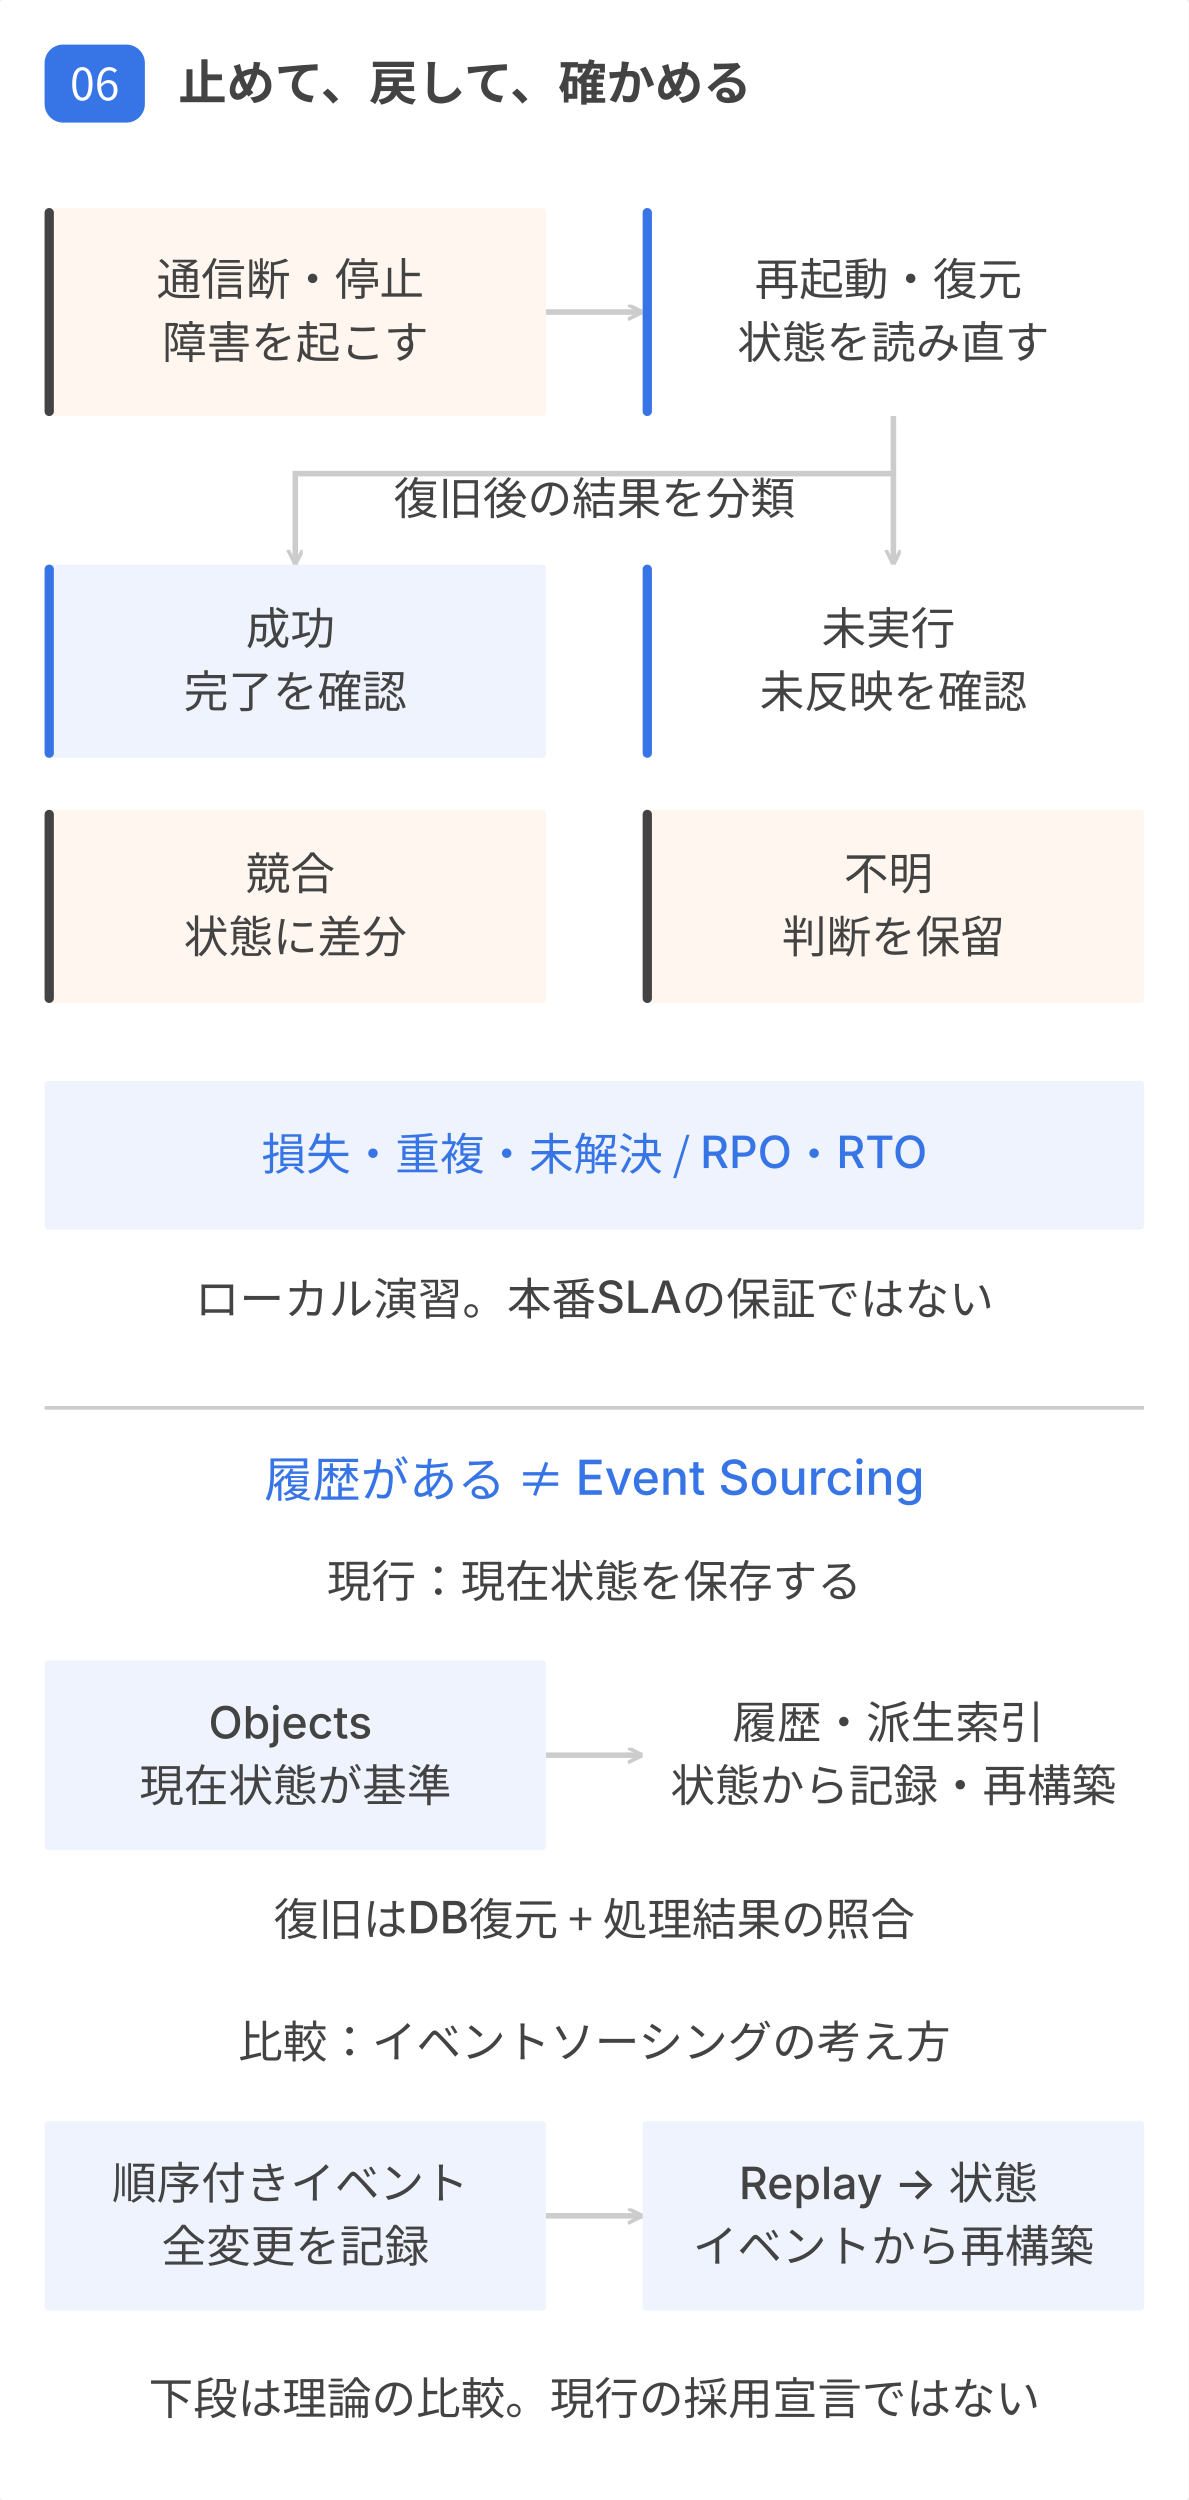
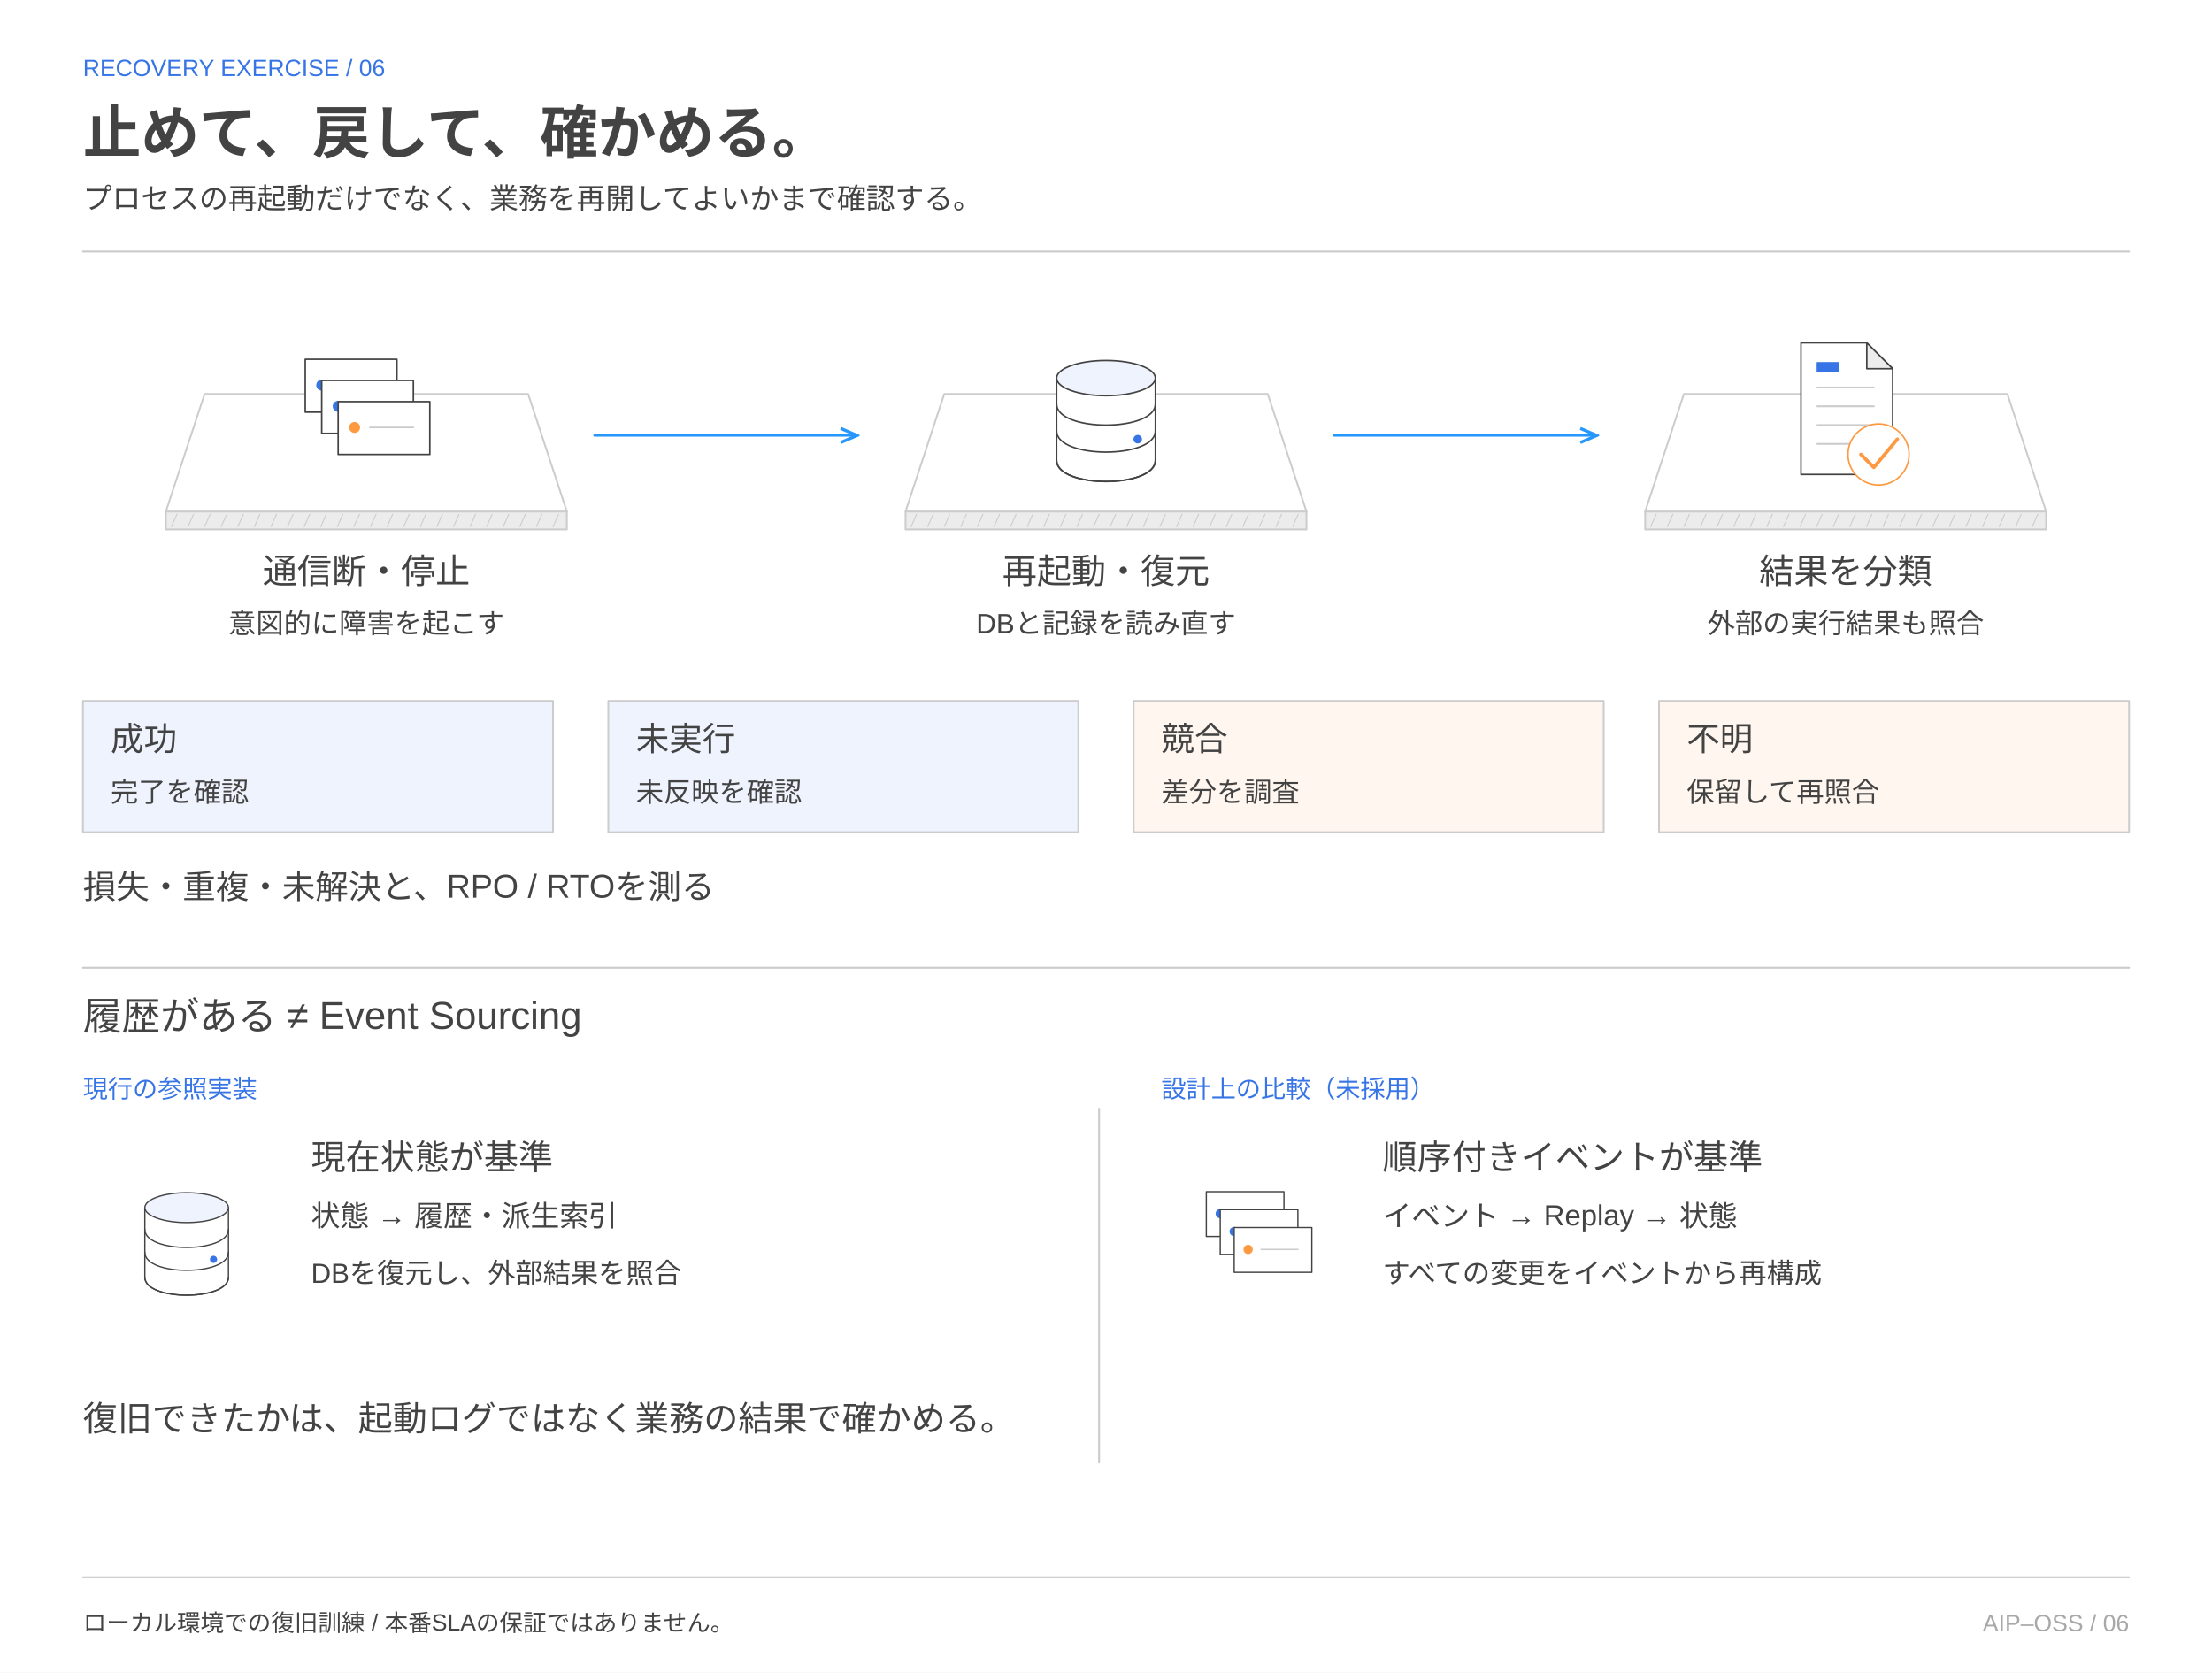
- <svg xmlns="http://www.w3.org/2000/svg" width="640" height="1346" viewBox="0 0 640 1346" role="img" aria-labelledby="title desc" xml:lang="ja">
+ <svg xmlns="http://www.w3.org/2000/svg" width="1600" height="1210" viewBox="0 0 1600 1210" role="img" aria-labelledby="title desc" xml:lang="ja">
  <defs>
-     <marker id="line-arrow" markerWidth="10" markerHeight="10" refX="8" refY="4" orient="auto" markerUnits="userSpaceOnUse">
-       <path d="M0,0 L8,4 L0,8" fill="none" stroke="#CCCCCC" stroke-width="2" />
-     </marker>
-     <marker id="blue-arrow" markerWidth="10" markerHeight="10" refX="8" refY="4" orient="auto" markerUnits="userSpaceOnUse">
-       <path d="M0,0 L8,4 L0,8" fill="none" stroke="#3775E6" stroke-width="2" />
-     </marker>
-     <marker id="green-arrow" markerWidth="10" markerHeight="10" refX="8" refY="4" orient="auto" markerUnits="userSpaceOnUse">
-       <path d="M0,0 L8,4 L0,8" fill="none" stroke="#3775E6" stroke-width="2" />
-     </marker>
-     <marker id="amber-arrow" markerWidth="10" markerHeight="10" refX="8" refY="4" orient="auto" markerUnits="userSpaceOnUse">
-       <path d="M0,0 L8,4 L0,8" fill="none" stroke="#434343" stroke-width="2" />
+     <marker id="arrow" markerWidth="9" markerHeight="9" refX="8" refY="4" orient="auto">
+       <path d="M1 1L8 4L1 7" fill="none" stroke="#2697FC" stroke-width="1.3" />
    </marker>
  </defs>
-   <g font-family="'Hiragino Sans','Noto Sans JP',-apple-system,BlinkMacSystemFont,'Segoe UI',sans-serif">
-     <rect width="640" height="1346" rx="2" fill="#FFFFFF" />
-     <rect x="24" y="24" width="54" height="42" rx="10" fill="#3775E6" />
-     <text x="51" y="54" text-anchor="middle" fill="#FFFFFF" font-size="24" font-weight="500">
-       <tspan x="51" dy="0">06</tspan>
-     </text>
-     <text x="96" y="54" text-anchor="start" fill="#434343" font-size="26" font-weight="600">
-       <tspan x="96" dy="0">止めて、戻して、確かめる</tspan>
-     </text>
-     <rect x="24" y="112" width="270" height="112" rx="2" fill="#FFF7EF" />
-     <rect x="24" y="112" width="5" height="112" rx="2.5" fill="#434343" />
-     <text x="159" y="159" text-anchor="middle" fill="#434343" font-size="24" font-weight="500">
-       <tspan x="159" dy="0">通信断・停止</tspan>
-       <tspan x="159" dy="34">障害を起こす</tspan>
-     </text>
-     <path d="M294 168 H346" fill="none" stroke="#CCCCCC" stroke-width="3" marker-end="url(#line-arrow)" />
-     <rect x="346" y="112" width="270" height="112" rx="2" fill="#FFFFFF" />
-     <rect x="346" y="112" width="5" height="112" rx="2.5" fill="#3775E6" />
-     <text x="481" y="159" text-anchor="middle" fill="#434343" font-size="24" font-weight="500">
-       <tspan x="481" dy="0">再起動・復元</tspan>
-       <tspan x="481" dy="34">状態を読み直す</tspan>
-     </text>
-     <path d="M481 224 V255 H159 V304" fill="none" stroke="#CCCCCC" stroke-width="3" marker-end="url(#line-arrow)" />
-     <path d="M481 255 V304" fill="none" stroke="#CCCCCC" stroke-width="3" marker-end="url(#line-arrow)" />
-     <rect x="24" y="304" width="270" height="104" rx="2" fill="#EEF3FD" />
-     <rect x="24" y="304" width="5" height="104" rx="2.5" fill="#3775E6" />
-     <text x="159" y="347" text-anchor="middle" fill="#434343" font-size="24" font-weight="500">
-       <tspan x="159" dy="0">成功</tspan>
-       <tspan x="159" dy="34">完了を確認</tspan>
-     </text>
-     <rect x="346" y="304" width="270" height="104" rx="2" fill="#FFFFFF" />
-     <rect x="346" y="304" width="5" height="104" rx="2.5" fill="#3775E6" />
-     <text x="481" y="347" text-anchor="middle" fill="#434343" font-size="24" font-weight="500">
-       <tspan x="481" dy="0">未実行</tspan>
-       <tspan x="481" dy="34">未反映を確認</tspan>
-     </text>
-     <rect x="24" y="436" width="270" height="104" rx="2" fill="#FFF7EF" />
-     <rect x="24" y="436" width="5" height="104" rx="2.5" fill="#434343" />
-     <text x="159" y="479" text-anchor="middle" fill="#434343" font-size="24" font-weight="500">
-       <tspan x="159" dy="0">競合</tspan>
-       <tspan x="159" dy="34">状態に差分</tspan>
-     </text>
-     <rect x="346" y="436" width="270" height="104" rx="2" fill="#FFF7EF" />
-     <rect x="346" y="436" width="5" height="104" rx="2.5" fill="#434343" />
-     <text x="481" y="479" text-anchor="middle" fill="#434343" font-size="24" font-weight="500">
-       <tspan x="481" dy="0">不明</tspan>
-       <tspan x="481" dy="34">判断を保留</tspan>
-     </text>
-     <text x="320" y="277" text-anchor="middle" fill="#434343" font-size="24" font-weight="500">
-       <tspan x="320" dy="0">復旧後の結果を分類</tspan>
-     </text>
-     <rect x="24" y="582" width="592" height="80" rx="2" fill="#EEF3FD" />
-     <text x="320" y="630" text-anchor="middle" fill="#3775E6" font-size="24" font-weight="500">
-       <tspan x="320" dy="0">損失・重複・未解決 / RPO・RTO</tspan>
-     </text>
-     <text x="320" y="708" text-anchor="middle" fill="#434343" font-size="24" font-weight="500">
-       <tspan x="320" dy="0">ローカル演習。本番SLAの保証ではない</tspan>
-     </text>
-     <path d="M24 758 H616" stroke="#CCCCCC" stroke-width="2" />
-     <text x="320" y="806" text-anchor="middle" fill="#3775E6" font-size="26" font-weight="500">
-       <tspan x="320" dy="0">履歴がある ≠ Event Sourcing</tspan>
-     </text>
-     <text x="320" y="860" text-anchor="middle" fill="#434343" font-size="24" font-weight="500">
-       <tspan x="320" dy="0">現行：現在状態を保存する</tspan>
-     </text>
-     <rect x="24" y="894" width="270" height="102" rx="2" fill="#EEF3FD" />
-     <text x="159" y="936" text-anchor="middle" fill="#434343" font-size="24" font-weight="500">
-       <tspan x="159" dy="0">Objects</tspan>
-       <tspan x="159" dy="34">現在状態が基準</tspan>
-     </text>
-     <path d="M294 945 H346" fill="none" stroke="#CCCCCC" stroke-width="3" marker-end="url(#line-arrow)" />
-     <rect x="346" y="894" width="270" height="102" rx="2" fill="#FFFFFF" />
-     <text x="481" y="936" text-anchor="middle" fill="#434343" font-size="24" font-weight="500">
-       <tspan x="481" dy="0">履歴・派生索引</tspan>
-       <tspan x="481" dy="34">状態から記録・再構築</tspan>
-     </text>
-     <text x="320" y="1042" text-anchor="middle" fill="#434343" font-size="24" font-weight="500">
-       <tspan x="320" dy="0">復旧はDB復元 + 処理結果の照合</tspan>
-     </text>
-     <text x="320" y="1108" text-anchor="middle" fill="#434343" font-size="24" font-weight="500">
-       <tspan x="320" dy="0">比較：イベントソーシングの考え方</tspan>
-     </text>
-     <rect x="24" y="1142" width="270" height="102" rx="2" fill="#EEF3FD" />
-     <text x="159" y="1184" text-anchor="middle" fill="#434343" font-size="24" font-weight="500">
-       <tspan x="159" dy="0">順序付きイベント</tspan>
-       <tspan x="159" dy="34">全変更を記録</tspan>
-     </text>
-     <path d="M294 1193 H346" fill="none" stroke="#CCCCCC" stroke-width="3" marker-end="url(#line-arrow)" />
-     <rect x="346" y="1142" width="270" height="102" rx="2" fill="#EEF3FD" />
-     <text x="481" y="1184" text-anchor="middle" fill="#434343" font-size="24" font-weight="500">
-       <tspan x="481" dy="0">Replay → 状態</tspan>
-       <tspan x="481" dy="34">イベントから再構築</tspan>
-     </text>
-     <text x="320" y="1300" text-anchor="middle" fill="#434343" font-size="24" font-weight="500">
-       <tspan x="320" dy="0">下段は理論の比較。現行の採用宣言ではない</tspan>
-     </text>
+   <rect width="1600" height="1210" fill="#FFFFFF" />
+   <g font-family="Arial,'Hiragino Sans','Noto Sans JP',sans-serif" stroke-linecap="round" stroke-linejoin="round">
+     <text x="60" y="55" font-size="17" font-weight="500" fill="#3775E6" text-anchor="start">RECOVERY EXERCISE / 06</text>
+     <text x="60" y="111" font-size="42" font-weight="600" fill="#434343" text-anchor="start">止めて、戻して、確かめる。</text>
+     <text x="60" y="151" font-size="21" font-weight="400" fill="#434343" text-anchor="start">プロセスの再起動だけでなく、業務を再開してよいかまで確認する。</text>
+     <path d="M60 182L1540 182" fill="none" stroke="#CCCCCC" stroke-width="1.4" />
+     <polygon points="120,370 410,370 410,383 120,383" fill="#ECECEC" stroke="#CCCCCC" stroke-width="1.3" stroke-linejoin="round" />
+     <polygon points="120,370 148,285 382,285 410,370" fill="#FFFFFF" stroke="#CCCCCC" stroke-width="1.3" stroke-linejoin="round" />
+     <path d="M128 372L124 381" fill="none" stroke="#CCCCCC" stroke-width="0.7" />
+     <path d="M140 372L136 381" fill="none" stroke="#CCCCCC" stroke-width="0.7" />
+     <path d="M152 372L148 381" fill="none" stroke="#CCCCCC" stroke-width="0.7" />
+     <path d="M164 372L160 381" fill="none" stroke="#CCCCCC" stroke-width="0.7" />
+     <path d="M176 372L172 381" fill="none" stroke="#CCCCCC" stroke-width="0.7" />
+     <path d="M188 372L184 381" fill="none" stroke="#CCCCCC" stroke-width="0.7" />
+     <path d="M200 372L196 381" fill="none" stroke="#CCCCCC" stroke-width="0.7" />
+     <path d="M212 372L208 381" fill="none" stroke="#CCCCCC" stroke-width="0.7" />
+     <path d="M224 372L220 381" fill="none" stroke="#CCCCCC" stroke-width="0.7" />
+     <path d="M236 372L232 381" fill="none" stroke="#CCCCCC" stroke-width="0.7" />
+     <path d="M248 372L244 381" fill="none" stroke="#CCCCCC" stroke-width="0.7" />
+     <path d="M260 372L256 381" fill="none" stroke="#CCCCCC" stroke-width="0.7" />
+     <path d="M272 372L268 381" fill="none" stroke="#CCCCCC" stroke-width="0.7" />
+     <path d="M284 372L280 381" fill="none" stroke="#CCCCCC" stroke-width="0.7" />
+     <path d="M296 372L292 381" fill="none" stroke="#CCCCCC" stroke-width="0.7" />
+     <path d="M308 372L304 381" fill="none" stroke="#CCCCCC" stroke-width="0.7" />
+     <path d="M320 372L316 381" fill="none" stroke="#CCCCCC" stroke-width="0.7" />
+     <path d="M332 372L328 381" fill="none" stroke="#CCCCCC" stroke-width="0.7" />
+     <path d="M344 372L340 381" fill="none" stroke="#CCCCCC" stroke-width="0.7" />
+     <path d="M356 372L352 381" fill="none" stroke="#CCCCCC" stroke-width="0.7" />
+     <path d="M368 372L364 381" fill="none" stroke="#CCCCCC" stroke-width="0.7" />
+     <path d="M380 372L376 381" fill="none" stroke="#CCCCCC" stroke-width="0.7" />
+     <path d="M392 372L388 381" fill="none" stroke="#CCCCCC" stroke-width="0.7" />
+     <path d="M404 372L400 381" fill="none" stroke="#CCCCCC" stroke-width="0.7" />
+     <g transform="translate(265 333) scale(0.85)">
+       <rect x="-52" y="-86" width="78" height="45" fill="#FFFFFF" stroke="#434343" stroke-width="1.3" />
+       <circle cx="-38" cy="-64" r="4" fill="#3775E6" stroke="#3775E6" stroke-width="1.3" />
+       <path d="M-25 -64L12 -64" fill="none" stroke="#CCCCCC" stroke-width="1.4" />
+       <rect x="-38" y="-68" width="78" height="45" fill="#FFFFFF" stroke="#434343" stroke-width="1.3" />
+       <circle cx="-24" cy="-46" r="4" fill="#3775E6" stroke="#3775E6" stroke-width="1.3" />
+       <path d="M-11 -46L26 -46" fill="none" stroke="#CCCCCC" stroke-width="1.4" />
+       <rect x="-24" y="-50" width="78" height="45" fill="#FFFFFF" stroke="#434343" stroke-width="1.3" />
+       <circle cx="-10" cy="-28" r="4" fill="#FD9941" stroke="#FD9941" stroke-width="1.3" />
+       <path d="M3 -28L40 -28" fill="none" stroke="#CCCCCC" stroke-width="1.4" />
+     </g>
+     <text x="265" y="422" font-size="25" font-weight="500" fill="#434343" text-anchor="middle">通信断・停止</text>
+     <text x="265" y="458" font-size="20" font-weight="400" fill="#434343" text-anchor="middle">意図的に障害を起こす</text>
+     <polygon points="655,370 945,370 945,383 655,383" fill="#ECECEC" stroke="#CCCCCC" stroke-width="1.3" stroke-linejoin="round" />
+     <polygon points="655,370 683,285 917,285 945,370" fill="#FFFFFF" stroke="#CCCCCC" stroke-width="1.3" stroke-linejoin="round" />
+     <path d="M663 372L659 381" fill="none" stroke="#CCCCCC" stroke-width="0.7" />
+     <path d="M675 372L671 381" fill="none" stroke="#CCCCCC" stroke-width="0.7" />
+     <path d="M687 372L683 381" fill="none" stroke="#CCCCCC" stroke-width="0.7" />
+     <path d="M699 372L695 381" fill="none" stroke="#CCCCCC" stroke-width="0.7" />
+     <path d="M711 372L707 381" fill="none" stroke="#CCCCCC" stroke-width="0.7" />
+     <path d="M723 372L719 381" fill="none" stroke="#CCCCCC" stroke-width="0.7" />
+     <path d="M735 372L731 381" fill="none" stroke="#CCCCCC" stroke-width="0.7" />
+     <path d="M747 372L743 381" fill="none" stroke="#CCCCCC" stroke-width="0.7" />
+     <path d="M759 372L755 381" fill="none" stroke="#CCCCCC" stroke-width="0.7" />
+     <path d="M771 372L767 381" fill="none" stroke="#CCCCCC" stroke-width="0.7" />
+     <path d="M783 372L779 381" fill="none" stroke="#CCCCCC" stroke-width="0.7" />
+     <path d="M795 372L791 381" fill="none" stroke="#CCCCCC" stroke-width="0.7" />
+     <path d="M807 372L803 381" fill="none" stroke="#CCCCCC" stroke-width="0.7" />
+     <path d="M819 372L815 381" fill="none" stroke="#CCCCCC" stroke-width="0.7" />
+     <path d="M831 372L827 381" fill="none" stroke="#CCCCCC" stroke-width="0.7" />
+     <path d="M843 372L839 381" fill="none" stroke="#CCCCCC" stroke-width="0.7" />
+     <path d="M855 372L851 381" fill="none" stroke="#CCCCCC" stroke-width="0.7" />
+     <path d="M867 372L863 381" fill="none" stroke="#CCCCCC" stroke-width="0.7" />
+     <path d="M879 372L875 381" fill="none" stroke="#CCCCCC" stroke-width="0.7" />
+     <path d="M891 372L887 381" fill="none" stroke="#CCCCCC" stroke-width="0.7" />
+     <path d="M903 372L899 381" fill="none" stroke="#CCCCCC" stroke-width="0.7" />
+     <path d="M915 372L911 381" fill="none" stroke="#CCCCCC" stroke-width="0.7" />
+     <path d="M927 372L923 381" fill="none" stroke="#CCCCCC" stroke-width="0.7" />
+     <path d="M939 372L935 381" fill="none" stroke="#CCCCCC" stroke-width="0.7" />
+     <g transform="translate(800 333) scale(0.85)">
+       <path d="M-42 -70V0C-42 24 42 24 42 0V-70" fill="#FFFFFF" stroke="#434343" stroke-width="1.3" />
+       <ellipse cx="0" cy="-70" rx="42" ry="15" fill="#EEF3FD" stroke="#434343" stroke-width="1.3" />
+       <path d="M-42 -48C-42 -24 42 -24 42 -48" fill="none" stroke="#434343" stroke-width="1.3" />
+       <path d="M-42 -25C-42 -1 42 -1 42 -25" fill="none" stroke="#434343" stroke-width="1.3" />
+       <path d="M-42 0C-42 24 42 24 42 0" fill="none" stroke="#434343" stroke-width="1.3" />
+       <circle cx="27" cy="-18" r="3" fill="#3775E6" stroke="#3775E6" stroke-width="1.3" />
+     </g>
+     <text x="800" y="422" font-size="25" font-weight="500" fill="#434343" text-anchor="middle">再起動・復元</text>
+     <text x="800" y="458" font-size="20" font-weight="400" fill="#434343" text-anchor="middle">DBと記録を読み直す</text>
+     <polygon points="1190,370 1480,370 1480,383 1190,383" fill="#ECECEC" stroke="#CCCCCC" stroke-width="1.3" stroke-linejoin="round" />
+     <polygon points="1190,370 1218,285 1452,285 1480,370" fill="#FFFFFF" stroke="#CCCCCC" stroke-width="1.3" stroke-linejoin="round" />
+     <path d="M1198 372L1194 381" fill="none" stroke="#CCCCCC" stroke-width="0.7" />
+     <path d="M1210 372L1206 381" fill="none" stroke="#CCCCCC" stroke-width="0.7" />
+     <path d="M1222 372L1218 381" fill="none" stroke="#CCCCCC" stroke-width="0.7" />
+     <path d="M1234 372L1230 381" fill="none" stroke="#CCCCCC" stroke-width="0.7" />
+     <path d="M1246 372L1242 381" fill="none" stroke="#CCCCCC" stroke-width="0.7" />
+     <path d="M1258 372L1254 381" fill="none" stroke="#CCCCCC" stroke-width="0.7" />
+     <path d="M1270 372L1266 381" fill="none" stroke="#CCCCCC" stroke-width="0.7" />
+     <path d="M1282 372L1278 381" fill="none" stroke="#CCCCCC" stroke-width="0.7" />
+     <path d="M1294 372L1290 381" fill="none" stroke="#CCCCCC" stroke-width="0.7" />
+     <path d="M1306 372L1302 381" fill="none" stroke="#CCCCCC" stroke-width="0.7" />
+     <path d="M1318 372L1314 381" fill="none" stroke="#CCCCCC" stroke-width="0.7" />
+     <path d="M1330 372L1326 381" fill="none" stroke="#CCCCCC" stroke-width="0.7" />
+     <path d="M1342 372L1338 381" fill="none" stroke="#CCCCCC" stroke-width="0.7" />
+     <path d="M1354 372L1350 381" fill="none" stroke="#CCCCCC" stroke-width="0.7" />
+     <path d="M1366 372L1362 381" fill="none" stroke="#CCCCCC" stroke-width="0.7" />
+     <path d="M1378 372L1374 381" fill="none" stroke="#CCCCCC" stroke-width="0.7" />
+     <path d="M1390 372L1386 381" fill="none" stroke="#CCCCCC" stroke-width="0.7" />
+     <path d="M1402 372L1398 381" fill="none" stroke="#CCCCCC" stroke-width="0.7" />
+     <path d="M1414 372L1410 381" fill="none" stroke="#CCCCCC" stroke-width="0.7" />
+     <path d="M1426 372L1422 381" fill="none" stroke="#CCCCCC" stroke-width="0.7" />
+     <path d="M1438 372L1434 381" fill="none" stroke="#CCCCCC" stroke-width="0.7" />
+     <path d="M1450 372L1446 381" fill="none" stroke="#CCCCCC" stroke-width="0.7" />
+     <path d="M1462 372L1458 381" fill="none" stroke="#CCCCCC" stroke-width="0.7" />
+     <path d="M1474 372L1470 381" fill="none" stroke="#CCCCCC" stroke-width="0.7" />
+     <g transform="translate(1335 333) scale(0.85)">
+       <g transform="translate(0 0) scale(1)">
+         <polygon points="-38,-100 18,-100 40,-78 40,12 -38,12" fill="#FFFFFF" stroke="#434343" stroke-width="1.3" stroke-linejoin="round" />
+         <polygon points="18,-100 18,-78 40,-78" fill="#ECECEC" stroke="#434343" stroke-width="1.3" stroke-linejoin="round" />
+         <path d="M-24 -62L24 -62" fill="none" stroke="#CCCCCC" stroke-width="1.6" />
+         <path d="M-24 -46L24 -46" fill="none" stroke="#CCCCCC" stroke-width="1.6" />
+         <path d="M-24 -30L24 -30" fill="none" stroke="#CCCCCC" stroke-width="1.6" />
+         <path d="M-24 -14L24 -14" fill="none" stroke="#CCCCCC" stroke-width="1.6" />
+         <rect x="-24" y="-83" width="18" height="7" fill="#3775E6" stroke="#3775E6" stroke-width="1.3" />
+       </g>
+       <circle cx="28" cy="-5" r="26" fill="#FFFFFF" stroke="#FD9941" stroke-width="1.3" />
+       <path d="M13 -5L24 6L44 -18" fill="none" stroke="#FD9941" stroke-width="3" />
+     </g>
+     <text x="1335" y="422" font-size="25" font-weight="500" fill="#434343" text-anchor="middle">結果を分類</text>
+     <text x="1335" y="458" font-size="20" font-weight="400" fill="#434343" text-anchor="middle">外部の実行結果も照合</text>
+     <path d="M430 315H620" fill="none" stroke="#2697FC" stroke-width="1.7" marker-end="url(#arrow)" />
+     <path d="M965 315H1155" fill="none" stroke="#2697FC" stroke-width="1.7" marker-end="url(#arrow)" />
+     <rect x="60" y="507" width="340" height="95" fill="#EEF3FD" stroke="#CCCCCC" stroke-width="1.3" />
+     <text x="80" y="543" font-size="24" font-weight="500" fill="#434343" text-anchor="start">成功</text>
+     <text x="80" y="580" font-size="20" font-weight="400" fill="#434343" text-anchor="start">完了を確認</text>
+     <rect x="440" y="507" width="340" height="95" fill="#EEF3FD" stroke="#CCCCCC" stroke-width="1.3" />
+     <text x="460" y="543" font-size="24" font-weight="500" fill="#434343" text-anchor="start">未実行</text>
+     <text x="460" y="580" font-size="20" font-weight="400" fill="#434343" text-anchor="start">未反映を確認</text>
+     <rect x="820" y="507" width="340" height="95" fill="#FFF7EF" stroke="#CCCCCC" stroke-width="1.3" />
+     <text x="840" y="543" font-size="24" font-weight="500" fill="#434343" text-anchor="start">競合</text>
+     <text x="840" y="580" font-size="20" font-weight="400" fill="#434343" text-anchor="start">差分を調査</text>
+     <rect x="1200" y="507" width="340" height="95" fill="#FFF7EF" stroke="#CCCCCC" stroke-width="1.3" />
+     <text x="1220" y="543" font-size="24" font-weight="500" fill="#434343" text-anchor="start">不明</text>
+     <text x="1220" y="580" font-size="20" font-weight="400" fill="#434343" text-anchor="start">保留して再照合</text>
+     <text x="60" y="650" font-size="24" font-weight="500" fill="#434343" text-anchor="start">損失・重複・未解決と、RPO / RTOを測る</text>
+     <path d="M60 700L1540 700" fill="none" stroke="#CCCCCC" stroke-width="1.4" />
+     <text x="60" y="745" font-size="28" font-weight="500" fill="#434343" text-anchor="start">履歴がある ≠ Event Sourcing</text>
+     <text x="60" y="794" font-size="18" font-weight="500" fill="#3775E6" text-anchor="start">現行の参照実装</text>
+     <text x="840" y="794" font-size="18" font-weight="500" fill="#3775E6" text-anchor="start">設計上の比較（未採用）</text>
+     <g transform="translate(135 924) scale(0.72)">
+       <path d="M-42 -70V0C-42 24 42 24 42 0V-70" fill="#FFFFFF" stroke="#434343" stroke-width="1.3" />
+       <ellipse cx="0" cy="-70" rx="42" ry="15" fill="#EEF3FD" stroke="#434343" stroke-width="1.3" />
+       <path d="M-42 -48C-42 -24 42 -24 42 -48" fill="none" stroke="#434343" stroke-width="1.3" />
+       <path d="M-42 -25C-42 -1 42 -1 42 -25" fill="none" stroke="#434343" stroke-width="1.3" />
+       <path d="M-42 0C-42 24 42 24 42 0" fill="none" stroke="#434343" stroke-width="1.3" />
+       <circle cx="27" cy="-18" r="3" fill="#3775E6" stroke="#3775E6" stroke-width="1.3" />
+     </g>
+     <text x="225" y="846" font-size="25" font-weight="500" fill="#434343" text-anchor="start">現在状態が基準</text>
+     <text x="225" y="887" font-size="21" font-weight="400" fill="#434343" text-anchor="start">状態 → 履歴・派生索引</text>
+     <text x="225" y="928" font-size="20" font-weight="400" fill="#434343" text-anchor="start">DBを復元し、外部結果を照合</text>
+     <path d="M795 802L795 1058" fill="none" stroke="#CCCCCC" stroke-width="1.4" />
+     <g transform="translate(910 924) scale(0.72)">
+       <rect x="-52" y="-86" width="78" height="45" fill="#FFFFFF" stroke="#434343" stroke-width="1.3" />
+       <circle cx="-38" cy="-64" r="4" fill="#3775E6" stroke="#3775E6" stroke-width="1.3" />
+       <path d="M-25 -64L12 -64" fill="none" stroke="#CCCCCC" stroke-width="1.4" />
+       <rect x="-38" y="-68" width="78" height="45" fill="#FFFFFF" stroke="#434343" stroke-width="1.3" />
+       <circle cx="-24" cy="-46" r="4" fill="#3775E6" stroke="#3775E6" stroke-width="1.3" />
+       <path d="M-11 -46L26 -46" fill="none" stroke="#CCCCCC" stroke-width="1.4" />
+       <rect x="-24" y="-50" width="78" height="45" fill="#FFFFFF" stroke="#434343" stroke-width="1.3" />
+       <circle cx="-10" cy="-28" r="4" fill="#FD9941" stroke="#FD9941" stroke-width="1.3" />
+       <path d="M3 -28L40 -28" fill="none" stroke="#CCCCCC" stroke-width="1.4" />
+     </g>
+     <text x="1000" y="846" font-size="25" font-weight="500" fill="#434343" text-anchor="start">順序付きイベントが基準</text>
+     <text x="1000" y="887" font-size="21" font-weight="400" fill="#434343" text-anchor="start">イベント → Replay → 状態</text>
+     <text x="1000" y="928" font-size="20" font-weight="400" fill="#434343" text-anchor="start">すべての変更をイベントから再構成</text>
+     <text x="60" y="1035" font-size="25" font-weight="500" fill="#434343" text-anchor="start">復旧できたかは、起動ログではなく業務の結果で確かめる。</text>
+     <path d="M60 1141L1540 1141" fill="none" stroke="#CCCCCC" stroke-width="1.4" />
+     <text x="60" y="1180" font-size="17" font-weight="400" fill="#434343" text-anchor="start">ローカル環境での復旧訓練 / 本番SLAの保証ではありません。</text>
+     <text x="1540" y="1180" font-size="17" font-weight="500" fill="#A8A8A8" text-anchor="end">AIP–OSS / 06</text>
  </g>
</svg>
